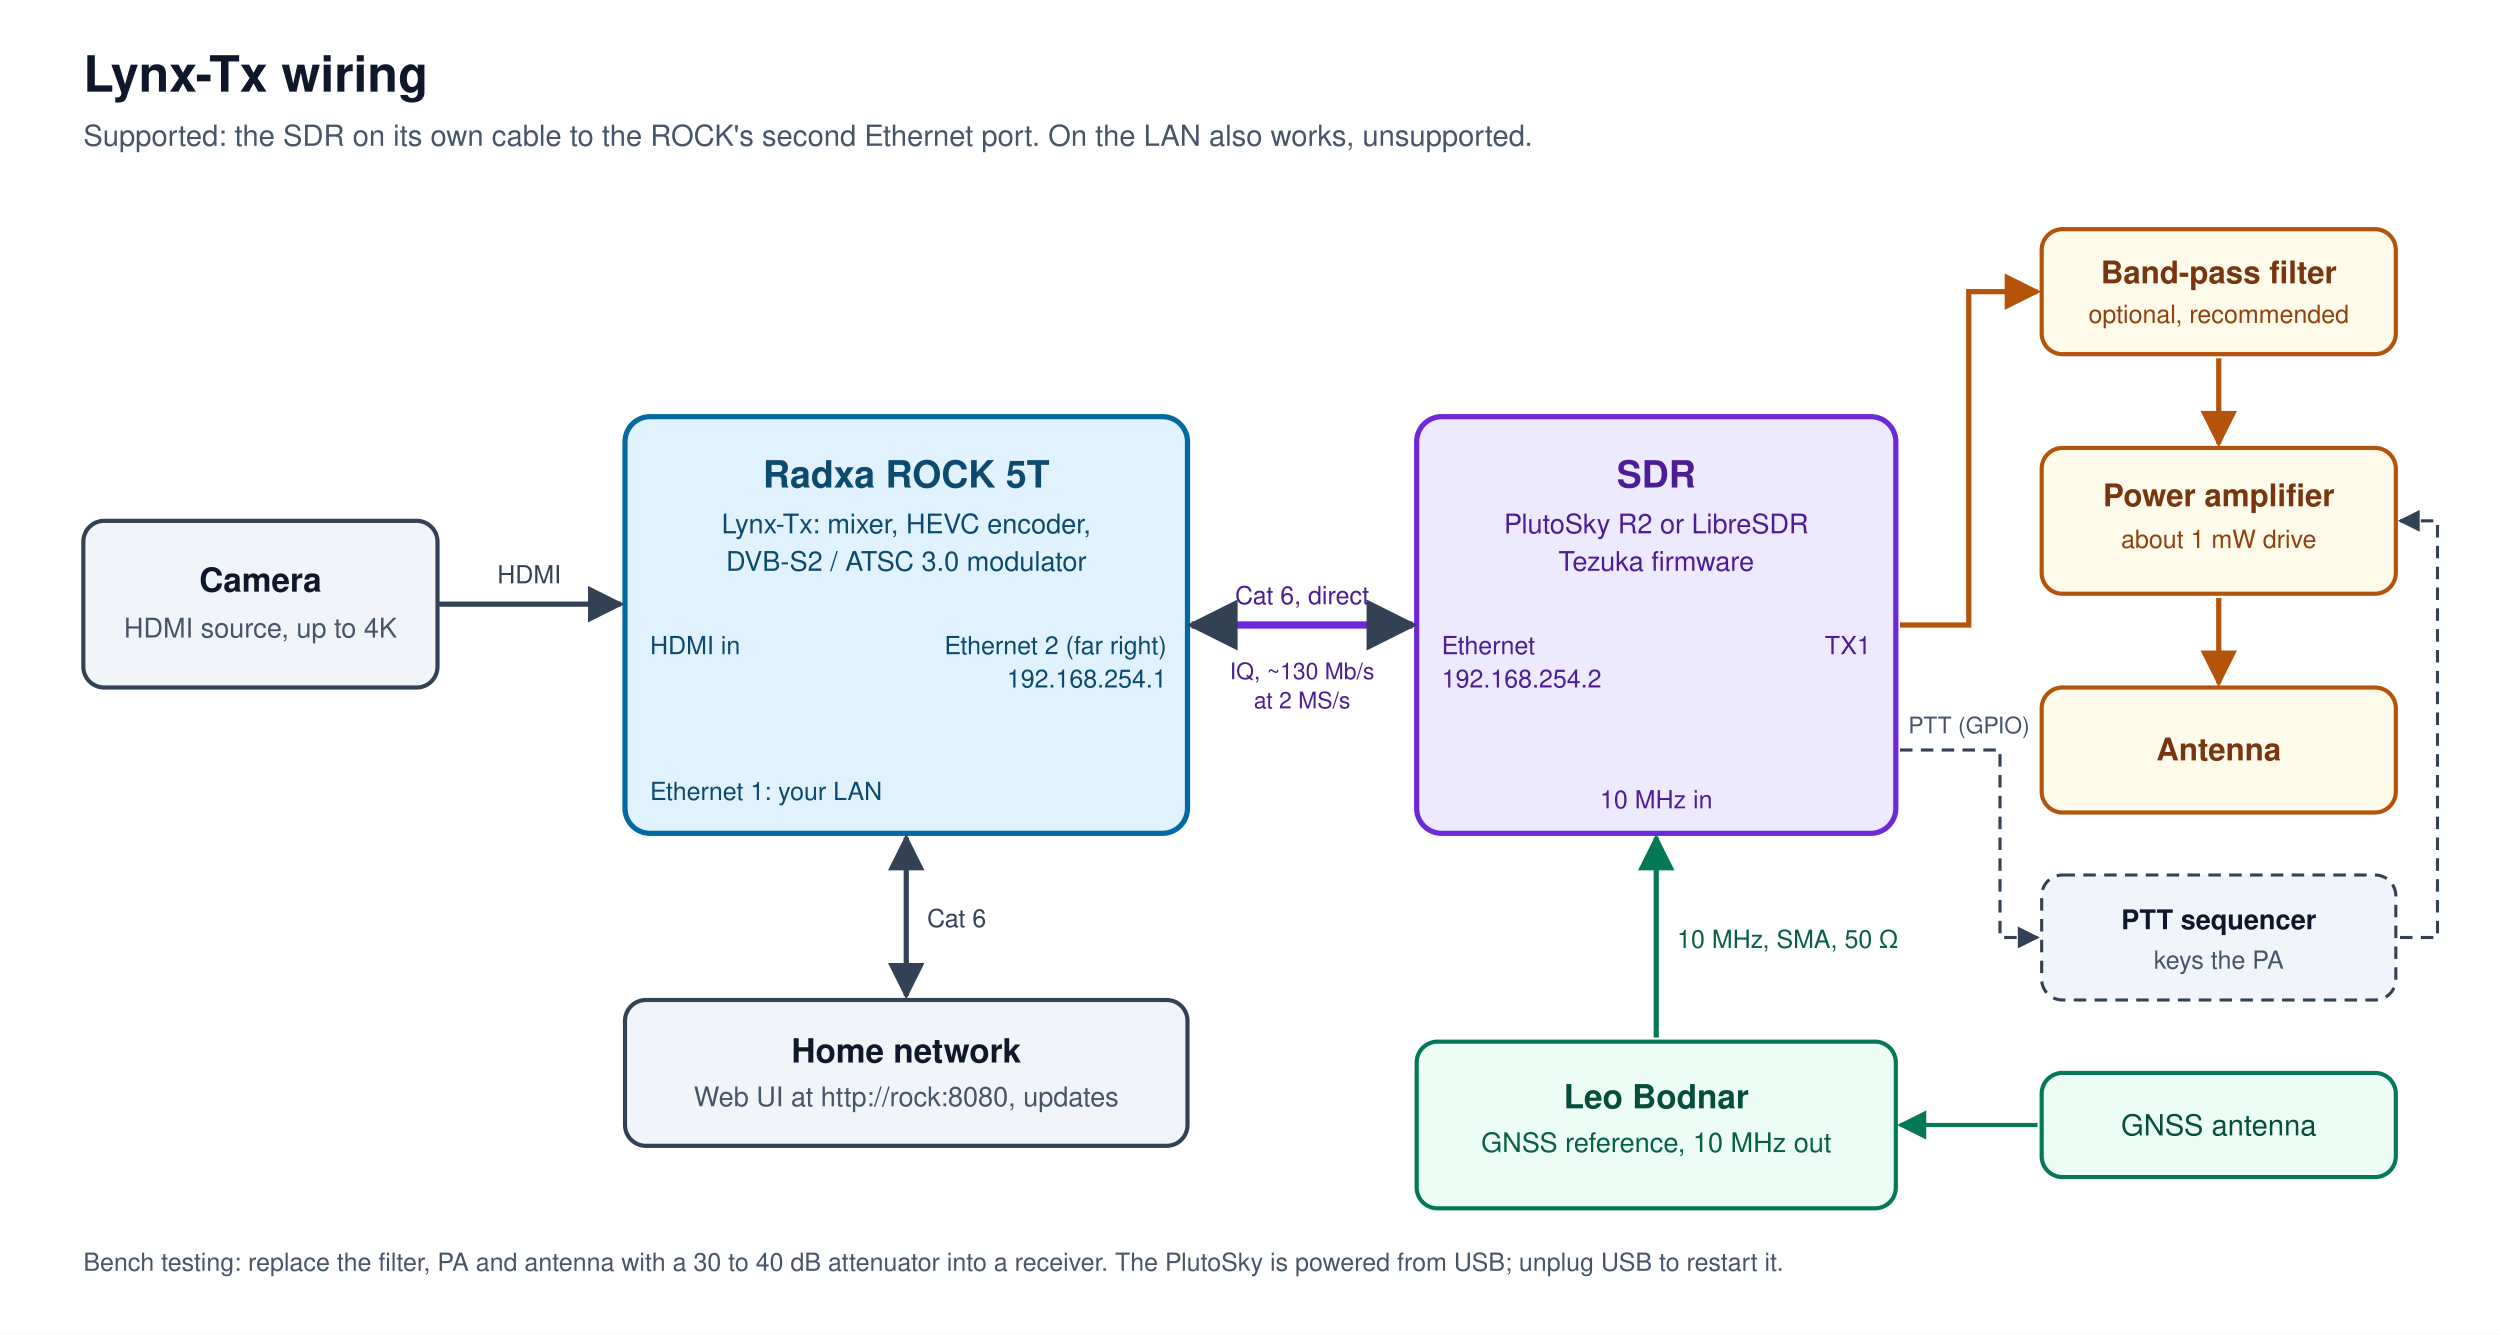
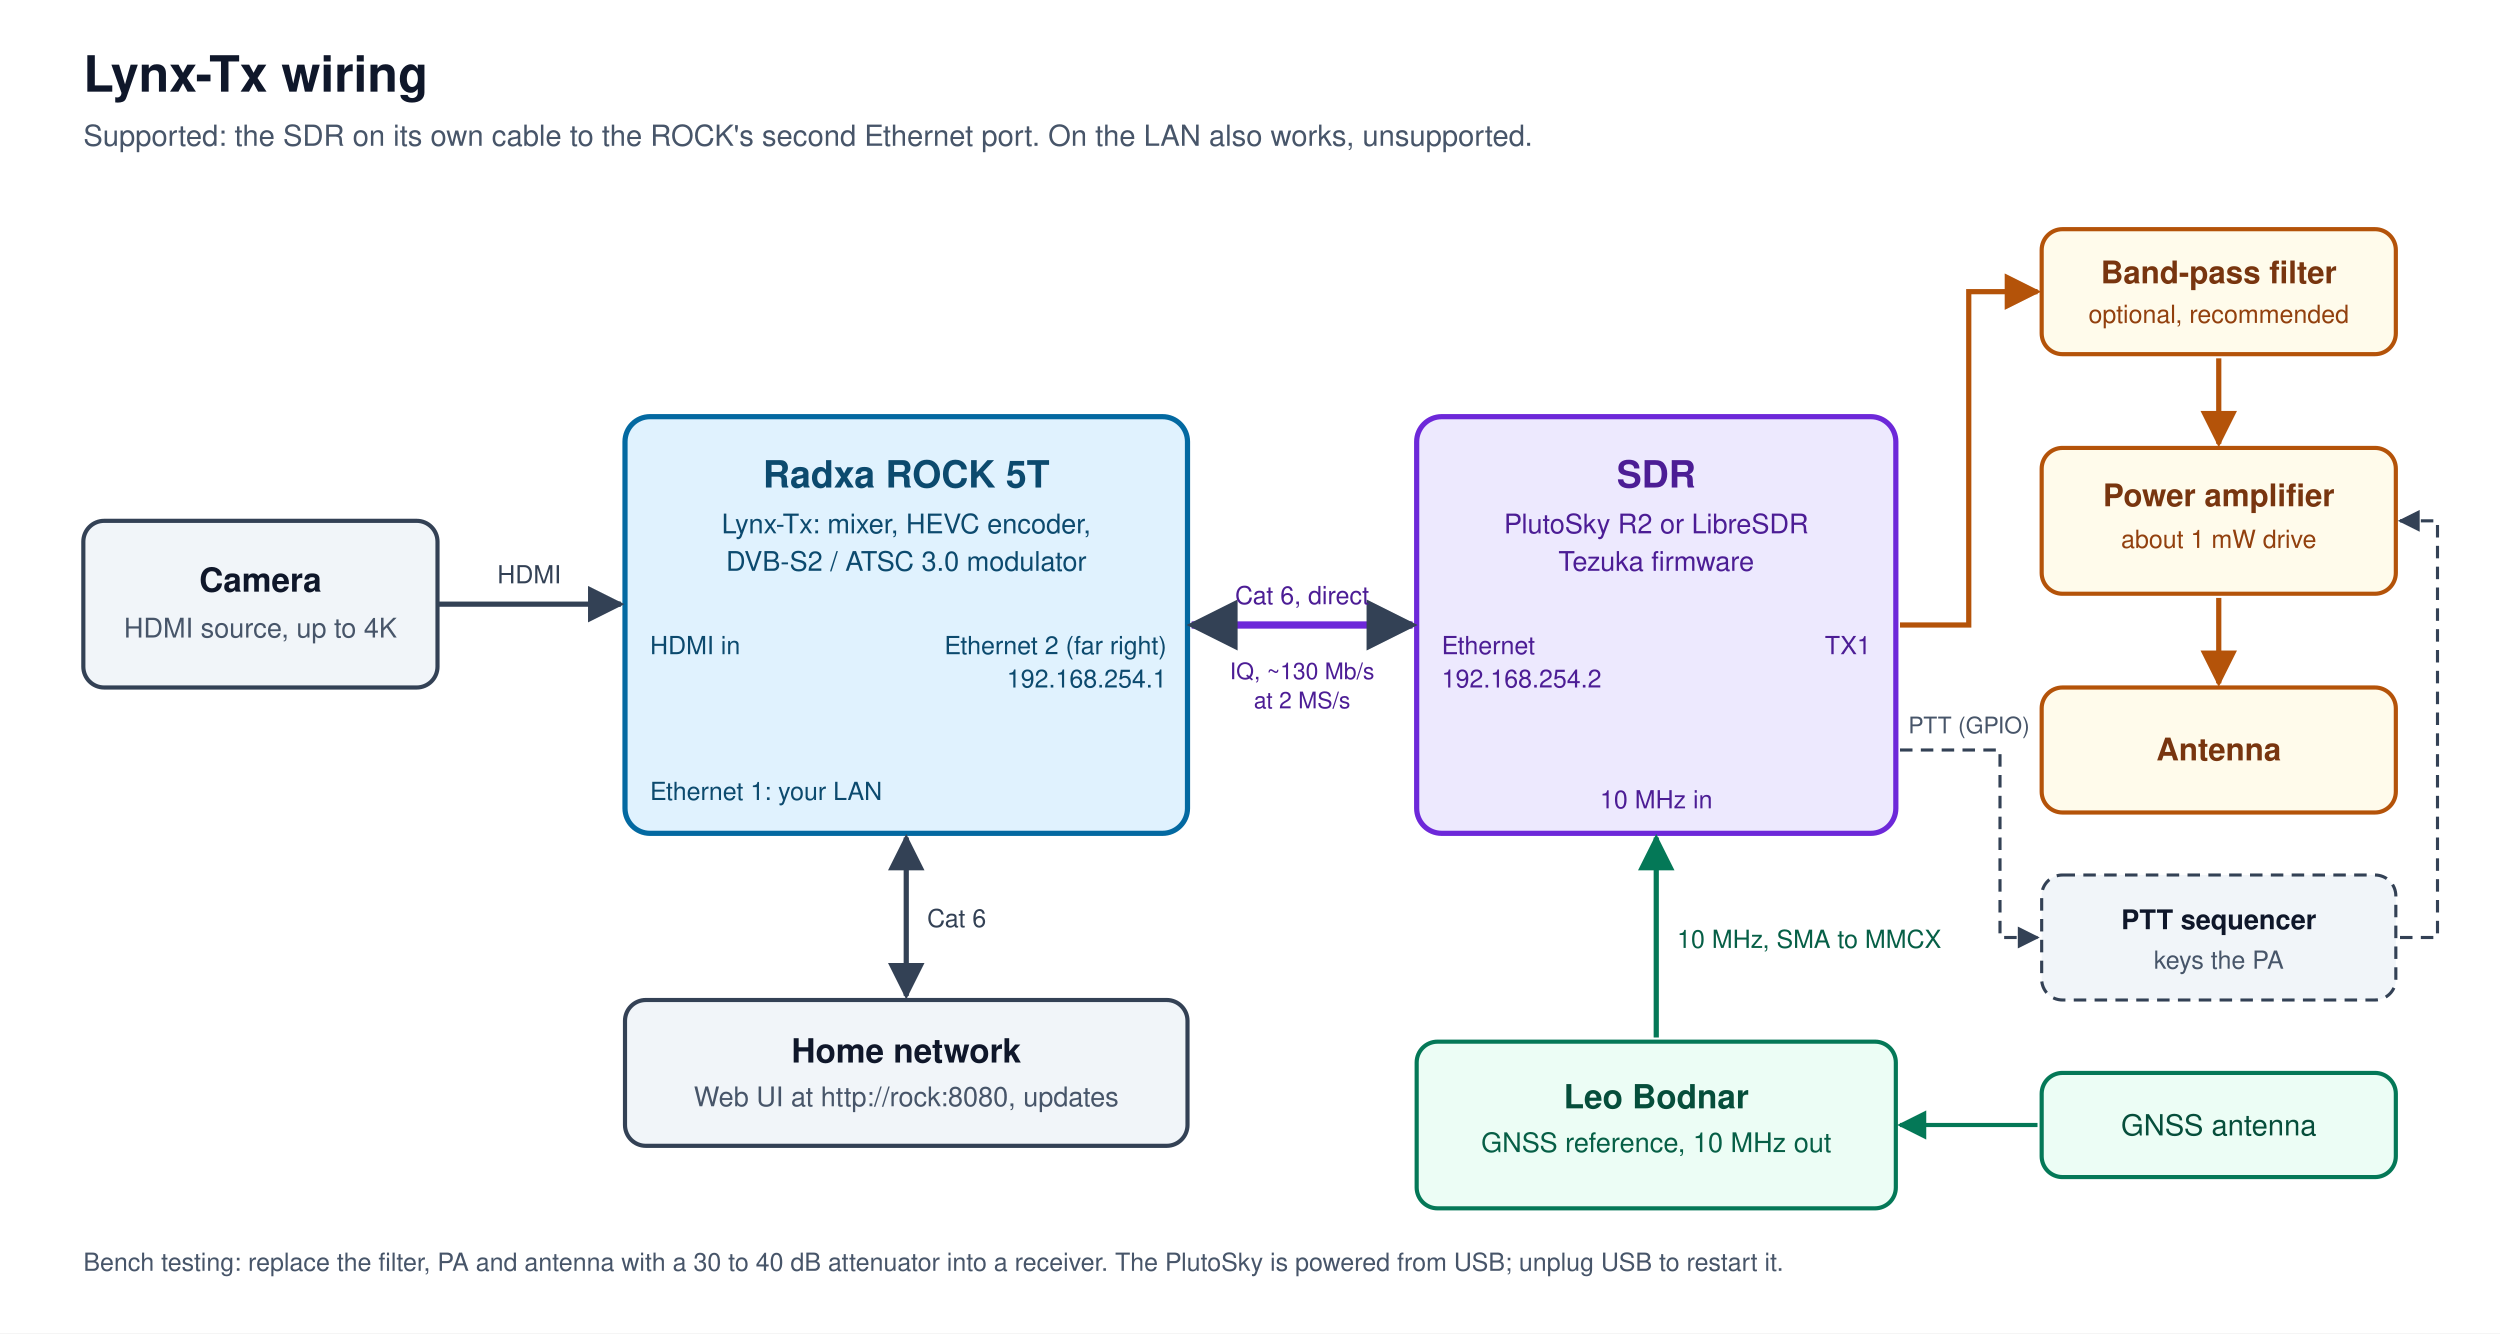
<svg xmlns="http://www.w3.org/2000/svg" viewBox="0 0 1200 640" width="1200" height="640" font-family="Helvetica, Arial, sans-serif">
  <defs>
    <marker id="arr" viewBox="0 0 10 10" refX="9" refY="5" markerWidth="7" markerHeight="7" orient="auto-start-reverse">
      <path d="M0,0 L10,5 L0,10 z" fill="#334155" />
    </marker>
    <marker id="arrRF" viewBox="0 0 10 10" refX="9" refY="5" markerWidth="7" markerHeight="7" orient="auto-start-reverse">
      <path d="M0,0 L10,5 L0,10 z" fill="#b45309" />
    </marker>
    <marker id="arrRef" viewBox="0 0 10 10" refX="9" refY="5" markerWidth="7" markerHeight="7" orient="auto-start-reverse">
      <path d="M0,0 L10,5 L0,10 z" fill="#047857" />
    </marker>
  </defs>
  <rect width="1200" height="640" fill="#ffffff" />
  <text x="40" y="44" font-size="24" font-weight="700" fill="#0f172a">Lynx-Tx wiring</text>
  <text x="40" y="70" font-size="14" fill="#475569">Supported: the SDR on its own cable to the ROCK's second Ethernet port. On the LAN also works, unsupported.</text>
  <rect x="40" y="250" width="170" height="80" rx="10" fill="#f1f5f9" stroke="#334155" stroke-width="2" />
  <text x="125" y="284" font-size="16" font-weight="700" text-anchor="middle" fill="#0f172a">Camera</text>
  <text x="125" y="306" font-size="13" text-anchor="middle" fill="#475569">HDMI source, up to 4K</text>
  <rect x="300" y="200" width="270" height="200" rx="12" fill="#e0f2fe" stroke="#0369a1" stroke-width="2.5" />
  <text x="435" y="234" font-size="18" font-weight="700" text-anchor="middle" fill="#0c4a6e">Radxa ROCK 5T</text>
  <text x="435" y="256" font-size="13" text-anchor="middle" fill="#0c4a6e">Lynx-Tx: mixer, HEVC encoder,</text>
  <text x="435" y="274" font-size="13" text-anchor="middle" fill="#0c4a6e">DVB-S2 / ATSC 3.0 modulator</text>
  <text x="312" y="314" font-size="12" fill="#0c4a6e">HDMI in</text>
  <text x="560" y="314" font-size="12" text-anchor="end" fill="#0c4a6e">Ethernet 2 (far right)</text>
  <text x="560" y="330" font-size="12" text-anchor="end" fill="#0c4a6e">192.168.254.1</text>
  <text x="312" y="384" font-size="12" fill="#0c4a6e">Ethernet 1: your LAN</text>
  <rect x="300" y="480" width="270" height="70" rx="10" fill="#f1f5f9" stroke="#334155" stroke-width="2" />
  <text x="435" y="510" font-size="16" font-weight="700" text-anchor="middle" fill="#0f172a">Home network</text>
  <text x="435" y="531" font-size="13" text-anchor="middle" fill="#475569">Web UI at http://rock:8080, updates</text>
  <rect x="680" y="200" width="230" height="200" rx="12" fill="#ede9fe" stroke="#6d28d9" stroke-width="2.5" />
  <text x="795" y="234" font-size="18" font-weight="700" text-anchor="middle" fill="#4c1d95">SDR</text>
  <text x="795" y="256" font-size="13" text-anchor="middle" fill="#4c1d95">PlutoSky R2 or LibreSDR</text>
  <text x="795" y="274" font-size="13" text-anchor="middle" fill="#4c1d95">Tezuka firmware</text>
  <text x="692" y="314" font-size="12" fill="#4c1d95">Ethernet</text>
  <text x="692" y="330" font-size="12" fill="#4c1d95">192.168.254.2</text>
  <text x="898" y="314" font-size="12" text-anchor="end" fill="#4c1d95">TX1</text>
  <text x="795" y="388" font-size="12" text-anchor="middle" fill="#4c1d95">10 MHz in</text>
  <rect x="680" y="500" width="230" height="80" rx="10" fill="#ecfdf5" stroke="#047857" stroke-width="2" />
  <text x="795" y="532" font-size="16" font-weight="700" text-anchor="middle" fill="#064e3b">Leo Bodnar</text>
  <text x="795" y="553" font-size="13" text-anchor="middle" fill="#065f46">GNSS reference, 10 MHz out</text>
  <rect x="980" y="515" width="170" height="50" rx="10" fill="#ecfdf5" stroke="#047857" stroke-width="2" />
  <text x="1065" y="545" font-size="14" text-anchor="middle" fill="#064e3b">GNSS antenna</text>
  <rect x="980" y="110" width="170" height="60" rx="10" fill="#fffbeb" stroke="#b45309" stroke-width="2" />
  <text x="1065" y="136" font-size="15" font-weight="700" text-anchor="middle" fill="#78350f">Band-pass filter</text>
  <text x="1065" y="155" font-size="12" text-anchor="middle" fill="#92400e">optional, recommended</text>
  <rect x="980" y="215" width="170" height="70" rx="10" fill="#fffbeb" stroke="#b45309" stroke-width="2" />
  <text x="1065" y="243" font-size="15" font-weight="700" text-anchor="middle" fill="#78350f">Power amplifier</text>
  <text x="1065" y="263" font-size="12" text-anchor="middle" fill="#92400e">about 1 mW drive</text>
  <rect x="980" y="330" width="170" height="60" rx="10" fill="#fffbeb" stroke="#b45309" stroke-width="2" />
  <text x="1065" y="365" font-size="15" font-weight="700" text-anchor="middle" fill="#78350f">Antenna</text>
  <rect x="980" y="420" width="170" height="60" rx="10" fill="#f1f5f9" stroke="#334155" stroke-width="1.5" stroke-dasharray="6 4" />
  <text x="1065" y="446" font-size="13" font-weight="700" text-anchor="middle" fill="#0f172a">PTT sequencer</text>
  <text x="1065" y="465" font-size="12" text-anchor="middle" fill="#475569">keys the PA</text>
  <line x1="210" y1="290" x2="298" y2="290" stroke="#334155" stroke-width="2.5" marker-end="url(#arr)" />
  <text x="254" y="280" font-size="12" text-anchor="middle" fill="#334155">HDMI</text>
  <line x1="435" y1="402" x2="435" y2="478" stroke="#334155" stroke-width="2.5" marker-start="url(#arr)" marker-end="url(#arr)" />
  <text x="445" y="445" font-size="12" fill="#334155">Cat 6</text>
  <line x1="572" y1="300" x2="678" y2="300" stroke="#6d28d9" stroke-width="3.5" marker-start="url(#arr)" marker-end="url(#arr)" />
  <text x="625" y="290" font-size="12" text-anchor="middle" fill="#4c1d95">Cat 6, direct</text>
  <text x="625" y="326" font-size="11" text-anchor="middle" fill="#4c1d95">IQ, ~130 Mb/s</text>
  <text x="625" y="340" font-size="11" text-anchor="middle" fill="#4c1d95">at 2 MS/s</text>
  <line x1="978" y1="540" x2="912" y2="540" stroke="#047857" stroke-width="2" marker-end="url(#arrRef)" />
  <line x1="795" y1="498" x2="795" y2="402" stroke="#047857" stroke-width="2.5" marker-end="url(#arrRef)" />
-   <text x="805" y="455" font-size="12" fill="#065f46">10 MHz, SMA, 50 Ω</text>
+   <text x="805" y="455" font-size="12" fill="#065f46">10 MHz, SMA to MMCX</text>
  <path d="M912,300 L945,300 L945,140 L978,140" fill="none" stroke="#b45309" stroke-width="2.5" marker-end="url(#arrRF)" />
  <line x1="1065" y1="172" x2="1065" y2="213" stroke="#b45309" stroke-width="2.5" marker-end="url(#arrRF)" />
  <line x1="1065" y1="287" x2="1065" y2="328" stroke="#b45309" stroke-width="2.5" marker-end="url(#arrRF)" />
  <path d="M912,360 L960,360 L960,450 L978,450" fill="none" stroke="#334155" stroke-width="1.5" stroke-dasharray="6 4" marker-end="url(#arr)" />
  <text x="916" y="352" font-size="11" fill="#475569">PTT (GPIO)</text>
  <path d="M1152,450 L1170,450 L1170,250 L1152,250" fill="none" stroke="#334155" stroke-width="1.5" stroke-dasharray="6 4" marker-end="url(#arr)" />
  <text x="40" y="610" font-size="12" fill="#475569">Bench testing: replace the filter, PA and antenna with a 30 to 40 dB attenuator into a receiver. The PlutoSky is powered from USB; unplug USB to restart it.</text>
</svg>
